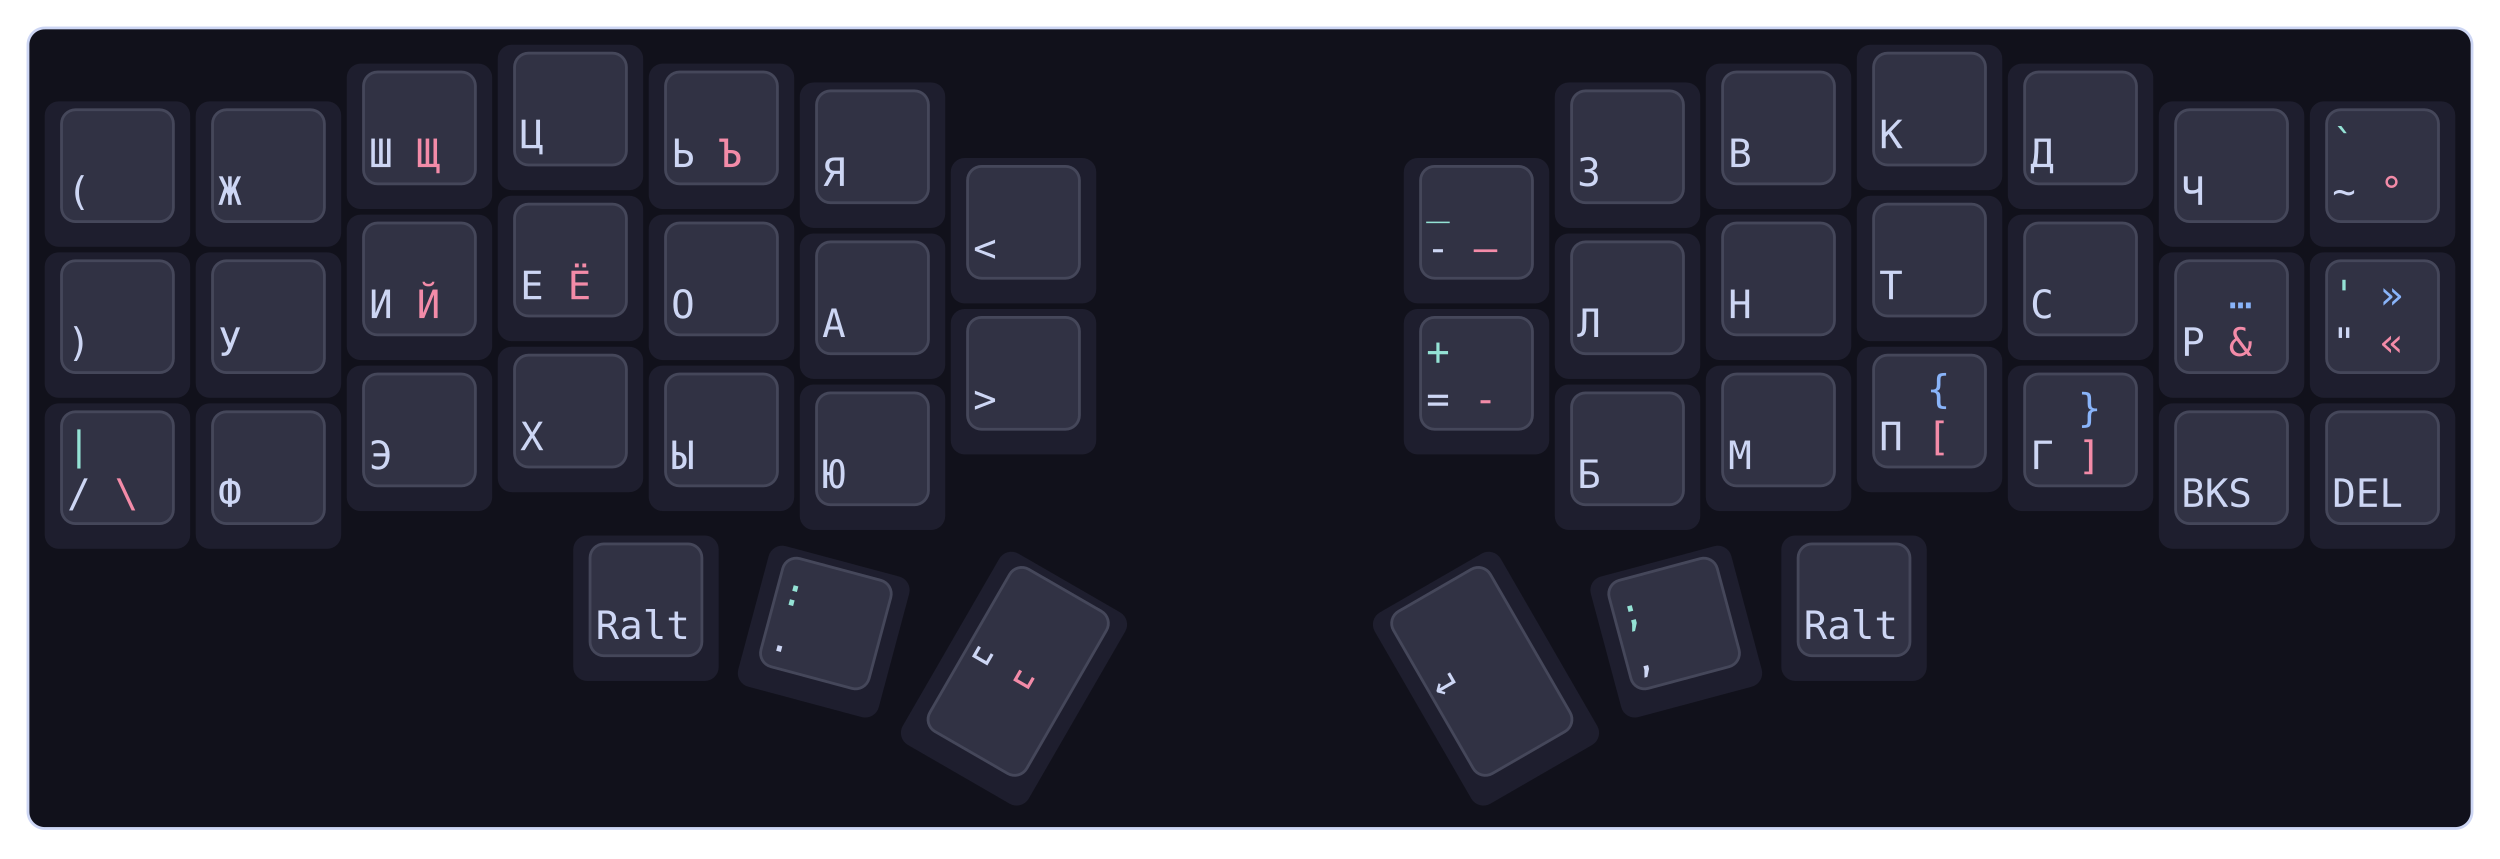
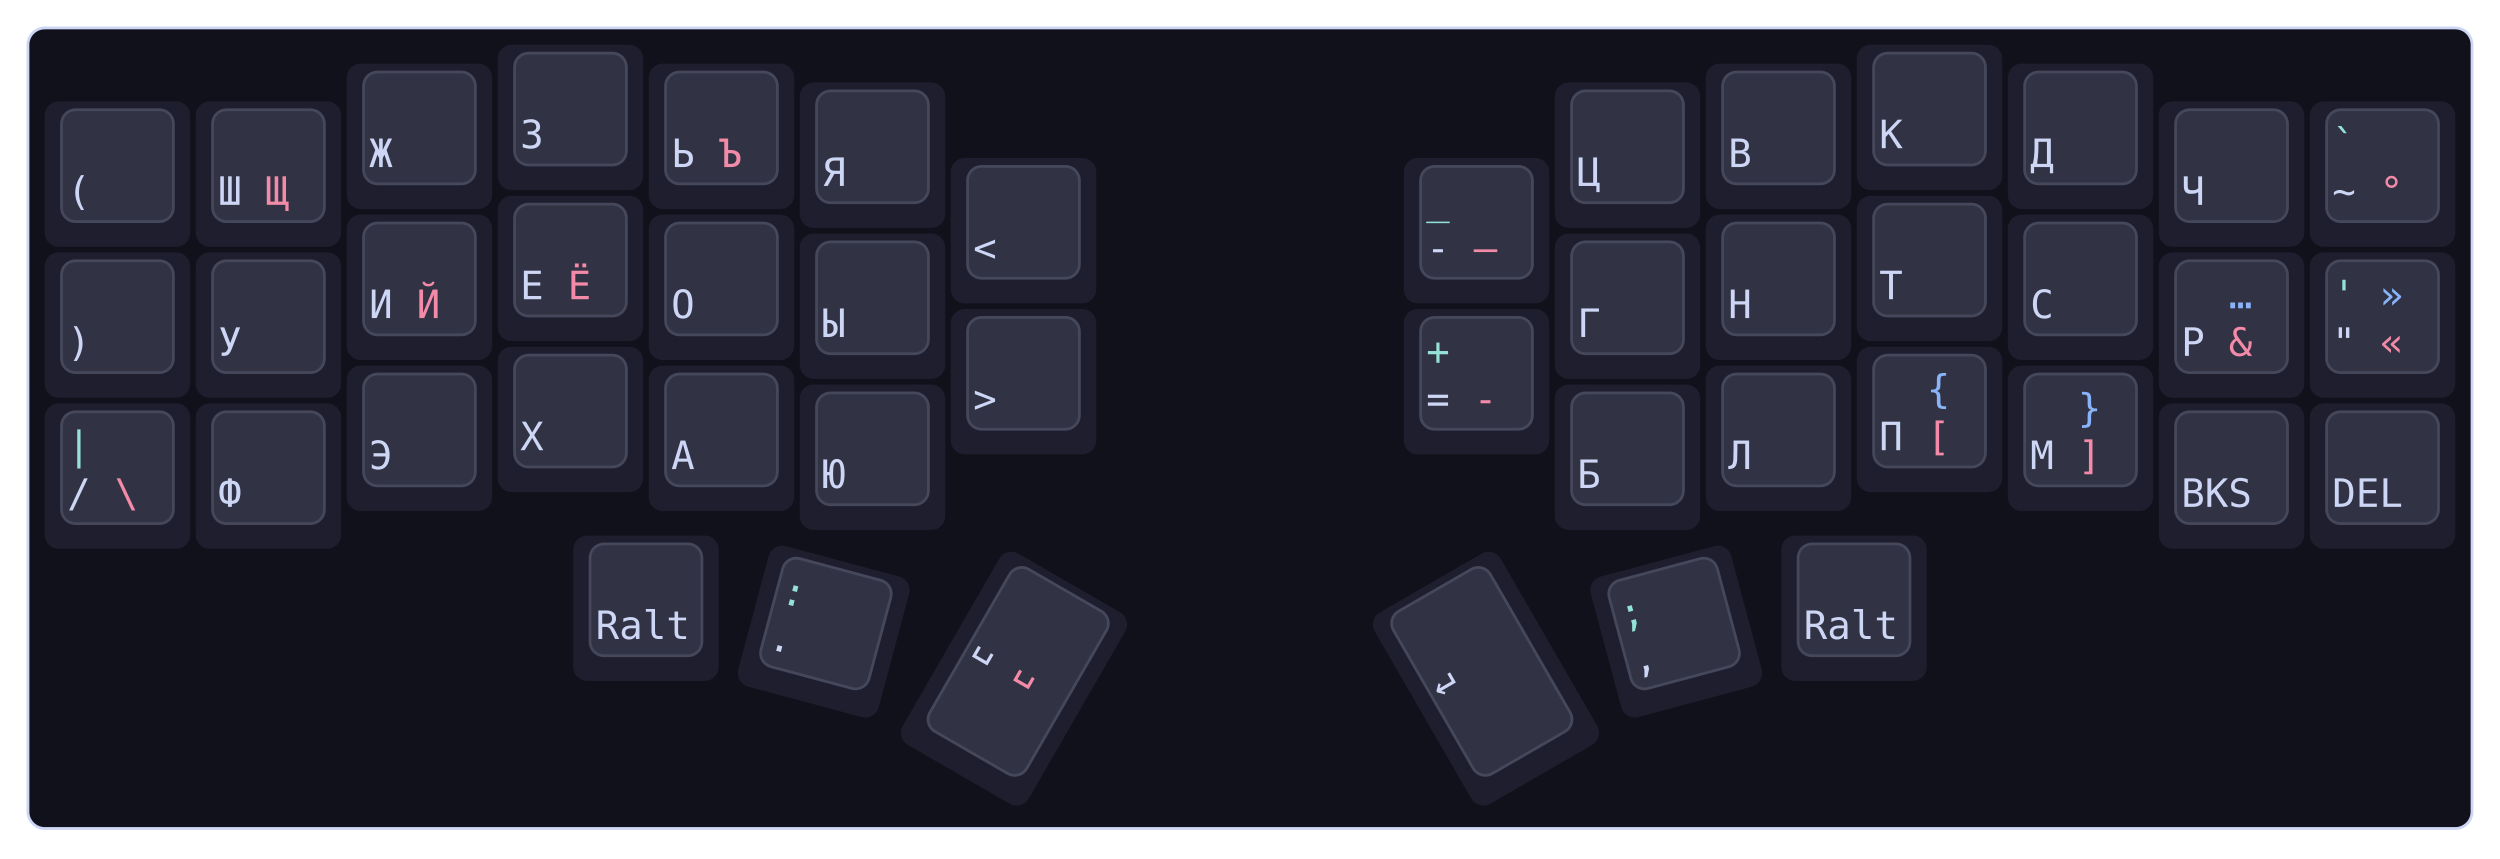
<svg xmlns="http://www.w3.org/2000/svg" width="894px" height="307px" viewBox="0 0 894 307">
  <style type="text/css">
    .keycap .outer { fill: #1e1e2e; }
    .keycap .inner { fill: #313244; stroke: #45475a; }
    .label { font: 14px monospace; }
    .label.level1 { fill: #cdd6f4; }
    .label.level2 { fill: #94e2d5; }
    .label.level3 { fill: #f38ba8; }
    .label.level4 { fill: #89b4fa; }
    .label.small { font-size: 10px; }
  </style>
  <g transform="translate(10,10)">
    <rect width="874" height="286.265" stroke="#cdd6f4" stroke-width="1" fill="#11111b" rx="6" />
    <g transform="translate(5,5)">
      <g class="keycap">
        <rect x="163" y="1" width="52" height="52" rx="5" class="outer" />
        <rect x="169" y="4" width="40" height="40" rx="5" class="inner" />
-         <text x="171.0" y="38.0" class="label level1">Ц</text>
+         <text x="171.0" y="38.0" class="label level1">З</text>
        <text x="171.0" y="21.0" class="label level2" />
        <text x="188.0" y="38.0" class="label level3" />
        <text x="188.0" y="21.0" class="label level4" />
      </g>
      <g class="keycap">
        <rect x="649" y="1" width="52" height="52" rx="5" class="outer" />
        <rect x="655" y="4" width="40" height="40" rx="5" class="inner" />
        <text x="657.0" y="38.0" class="label level1">К</text>
        <text x="657.0" y="21.0" class="label level2" />
        <text x="674.0" y="38.0" class="label level3" />
        <text x="674.0" y="21.0" class="label level4" />
      </g>
      <g class="keycap">
        <rect x="109" y="7.75" width="52" height="52" rx="5" class="outer" />
        <rect x="115" y="10.75" width="40" height="40" rx="5" class="inner" />
-         <text x="117.0" y="44.75" class="label level1">Ш</text>
+         <text x="117.0" y="44.75" class="label level1">Ж</text>
        <text x="117.0" y="27.75" class="label level2" />
-         <text x="134.0" y="44.75" class="label level3">Щ</text>
+         <text x="134.0" y="44.75" class="label level3" />
        <text x="134.0" y="27.75" class="label level4" />
      </g>
      <g class="keycap">
        <rect x="217" y="7.75" width="52" height="52" rx="5" class="outer" />
        <rect x="223" y="10.75" width="40" height="40" rx="5" class="inner" />
        <text x="225.0" y="44.75" class="label level1">Ь</text>
        <text x="225.0" y="27.75" class="label level2" />
        <text x="242.0" y="44.75" class="label level3">Ъ</text>
        <text x="242.0" y="27.75" class="label level4" />
      </g>
      <g class="keycap">
        <rect x="595" y="7.75" width="52" height="52" rx="5" class="outer" />
        <rect x="601" y="10.75" width="40" height="40" rx="5" class="inner" />
        <text x="603.0" y="44.75" class="label level1">В</text>
        <text x="603.0" y="27.75" class="label level2" />
        <text x="620.0" y="44.75" class="label level3" />
        <text x="620.0" y="27.75" class="label level4" />
      </g>
      <g class="keycap">
        <rect x="703" y="7.75" width="52" height="52" rx="5" class="outer" />
        <rect x="709" y="10.75" width="40" height="40" rx="5" class="inner" />
        <text x="711.0" y="44.75" class="label level1">Д</text>
        <text x="711.0" y="27.75" class="label level2" />
        <text x="728.0" y="44.75" class="label level3" />
        <text x="728.0" y="27.75" class="label level4" />
      </g>
      <g class="keycap">
        <rect x="271" y="14.5" width="52" height="52" rx="5" class="outer" />
        <rect x="277" y="17.5" width="40" height="40" rx="5" class="inner" />
        <text x="279.0" y="51.5" class="label level1">Я</text>
        <text x="279.0" y="34.5" class="label level2" />
        <text x="296.0" y="51.5" class="label level3" />
        <text x="296.0" y="34.5" class="label level4" />
      </g>
      <g class="keycap">
        <rect x="541" y="14.5" width="52" height="52" rx="5" class="outer" />
        <rect x="547" y="17.5" width="40" height="40" rx="5" class="inner" />
-         <text x="549.0" y="51.5" class="label level1">З</text>
+         <text x="549.0" y="51.5" class="label level1">Ц</text>
        <text x="549.0" y="34.5" class="label level2" />
        <text x="566.0" y="51.5" class="label level3" />
        <text x="566.0" y="34.5" class="label level4" />
      </g>
      <g class="keycap">
        <rect x="1" y="21.25" width="52" height="52" rx="5" class="outer" />
        <rect x="7" y="24.25" width="40" height="40" rx="5" class="inner" />
        <text x="9.0" y="58.25" class="label level1">(</text>
        <text x="9.0" y="41.25" class="label level2" />
        <text x="26.0" y="58.25" class="label level3" />
        <text x="26.0" y="41.25" class="label level4" />
      </g>
      <g class="keycap">
        <rect x="55" y="21.25" width="52" height="52" rx="5" class="outer" />
        <rect x="61" y="24.25" width="40" height="40" rx="5" class="inner" />
-         <text x="63.0" y="58.25" class="label level1">Ж</text>
+         <text x="63.0" y="58.25" class="label level1">Ш</text>
        <text x="63.0" y="41.25" class="label level2" />
-         <text x="80.0" y="58.25" class="label level3" />
+         <text x="80.0" y="58.25" class="label level3">Щ</text>
        <text x="80.0" y="41.25" class="label level4" />
      </g>
      <g class="keycap">
        <rect x="757" y="21.25" width="52" height="52" rx="5" class="outer" />
        <rect x="763" y="24.25" width="40" height="40" rx="5" class="inner" />
        <text x="765.0" y="58.25" class="label level1">Ч</text>
        <text x="765.0" y="41.25" class="label level2" />
        <text x="782.0" y="58.25" class="label level3" />
        <text x="782.0" y="41.25" class="label level4" />
      </g>
      <g class="keycap">
        <rect x="811" y="21.25" width="52" height="52" rx="5" class="outer" />
        <rect x="817" y="24.25" width="40" height="40" rx="5" class="inner" />
        <text x="819.0" y="58.25" class="label level1">~</text>
        <text x="819.0" y="41.25" class="label level2">`</text>
        <text x="836.0" y="58.25" class="label level3">°</text>
        <text x="836.0" y="41.25" class="label level4" />
      </g>
      <g class="keycap">
        <rect x="325" y="41.5" width="52" height="52" rx="5" class="outer" />
        <rect x="331" y="44.5" width="40" height="40" rx="5" class="inner" />
        <text x="333.0" y="78.5" class="label level1">&lt;</text>
        <text x="333.0" y="61.5" class="label level2" />
        <text x="350.0" y="78.5" class="label level3" />
        <text x="350.0" y="61.5" class="label level4" />
      </g>
      <g class="keycap">
        <rect x="487" y="41.5" width="52" height="52" rx="5" class="outer" />
        <rect x="493" y="44.5" width="40" height="40" rx="5" class="inner" />
        <text x="495.0" y="78.5" class="label level1">-</text>
        <text x="495.0" y="61.5" class="label level2">_</text>
        <text x="512.0" y="78.5" class="label level3">—</text>
        <text x="512.0" y="61.5" class="label level4" />
      </g>
      <g class="keycap">
        <rect x="163" y="55" width="52" height="52" rx="5" class="outer" />
        <rect x="169" y="58" width="40" height="40" rx="5" class="inner" />
        <text x="171.0" y="92.0" class="label level1">Е</text>
        <text x="171.0" y="75.0" class="label level2" />
        <text x="188.0" y="92.0" class="label level3">Ё</text>
        <text x="188.0" y="75.0" class="label level4" />
      </g>
      <g class="keycap">
        <rect x="649" y="55" width="52" height="52" rx="5" class="outer" />
        <rect x="655" y="58" width="40" height="40" rx="5" class="inner" />
        <text x="657.0" y="92.0" class="label level1">Т</text>
        <text x="657.0" y="75.0" class="label level2" />
        <text x="674.0" y="92.0" class="label level3" />
        <text x="674.0" y="75.0" class="label level4" />
      </g>
      <g class="keycap">
        <rect x="109" y="61.75" width="52" height="52" rx="5" class="outer" />
        <rect x="115" y="64.75" width="40" height="40" rx="5" class="inner" />
        <text x="117.0" y="98.75" class="label level1">И</text>
        <text x="117.0" y="81.75" class="label level2" />
        <text x="134.0" y="98.75" class="label level3">Й</text>
        <text x="134.0" y="81.75" class="label level4" />
      </g>
      <g class="keycap">
        <rect x="217" y="61.75" width="52" height="52" rx="5" class="outer" />
        <rect x="223" y="64.75" width="40" height="40" rx="5" class="inner" />
        <text x="225.0" y="98.75" class="label level1">О</text>
        <text x="225.0" y="81.75" class="label level2" />
        <text x="242.0" y="98.75" class="label level3" />
        <text x="242.0" y="81.75" class="label level4" />
      </g>
      <g class="keycap">
        <rect x="595" y="61.75" width="52" height="52" rx="5" class="outer" />
        <rect x="601" y="64.75" width="40" height="40" rx="5" class="inner" />
        <text x="603.0" y="98.75" class="label level1">Н</text>
        <text x="603.0" y="81.75" class="label level2" />
        <text x="620.0" y="98.75" class="label level3" />
        <text x="620.0" y="81.75" class="label level4" />
      </g>
      <g class="keycap">
        <rect x="703" y="61.75" width="52" height="52" rx="5" class="outer" />
        <rect x="709" y="64.75" width="40" height="40" rx="5" class="inner" />
        <text x="711.0" y="98.75" class="label level1">С</text>
        <text x="711.0" y="81.75" class="label level2" />
        <text x="728.0" y="98.75" class="label level3" />
        <text x="728.0" y="81.75" class="label level4" />
      </g>
      <g class="keycap">
        <rect x="271" y="68.5" width="52" height="52" rx="5" class="outer" />
        <rect x="277" y="71.5" width="40" height="40" rx="5" class="inner" />
-         <text x="279.0" y="105.5" class="label level1">А</text>
+         <text x="279.0" y="105.5" class="label level1">Ы</text>
        <text x="279.0" y="88.5" class="label level2" />
        <text x="296.0" y="105.5" class="label level3" />
        <text x="296.0" y="88.5" class="label level4" />
      </g>
      <g class="keycap">
        <rect x="541" y="68.5" width="52" height="52" rx="5" class="outer" />
        <rect x="547" y="71.5" width="40" height="40" rx="5" class="inner" />
-         <text x="549.0" y="105.5" class="label level1">Л</text>
+         <text x="549.0" y="105.5" class="label level1">Г</text>
        <text x="549.0" y="88.5" class="label level2" />
        <text x="566.0" y="105.5" class="label level3" />
        <text x="566.0" y="88.5" class="label level4" />
      </g>
      <g class="keycap">
        <rect x="1" y="75.25" width="52" height="52" rx="5" class="outer" />
        <rect x="7" y="78.25" width="40" height="40" rx="5" class="inner" />
        <text x="9.0" y="112.25" class="label level1">)</text>
        <text x="9.0" y="95.25" class="label level2" />
        <text x="26.0" y="112.25" class="label level3" />
        <text x="26.0" y="95.25" class="label level4" />
      </g>
      <g class="keycap">
        <rect x="55" y="75.25" width="52" height="52" rx="5" class="outer" />
        <rect x="61" y="78.25" width="40" height="40" rx="5" class="inner" />
        <text x="63.0" y="112.25" class="label level1">У</text>
        <text x="63.0" y="95.25" class="label level2" />
        <text x="80.0" y="112.25" class="label level3" />
        <text x="80.0" y="95.25" class="label level4" />
      </g>
      <g class="keycap">
        <rect x="757" y="75.25" width="52" height="52" rx="5" class="outer" />
        <rect x="763" y="78.25" width="40" height="40" rx="5" class="inner" />
        <text x="765.0" y="112.25" class="label level1">Р</text>
        <text x="765.0" y="95.25" class="label level2" />
        <text x="782.0" y="112.25" class="label level3">&amp;</text>
        <text x="782.0" y="95.25" class="label level4">…</text>
      </g>
      <g class="keycap">
        <rect x="811" y="75.25" width="52" height="52" rx="5" class="outer" />
        <rect x="817" y="78.25" width="40" height="40" rx="5" class="inner" />
        <text x="819.0" y="112.25" class="label level1">"</text>
        <text x="819.0" y="95.25" class="label level2">'</text>
        <text x="836.0" y="112.25" class="label level3">«</text>
        <text x="836.0" y="95.25" class="label level4">»</text>
      </g>
      <g class="keycap">
        <rect x="325" y="95.5" width="52" height="52" rx="5" class="outer" />
        <rect x="331" y="98.5" width="40" height="40" rx="5" class="inner" />
        <text x="333.0" y="132.5" class="label level1">&gt;</text>
        <text x="333.0" y="115.5" class="label level2" />
        <text x="350.0" y="132.5" class="label level3" />
        <text x="350.0" y="115.5" class="label level4" />
      </g>
      <g class="keycap">
        <rect x="487" y="95.5" width="52" height="52" rx="5" class="outer" />
        <rect x="493" y="98.5" width="40" height="40" rx="5" class="inner" />
        <text x="495.0" y="132.5" class="label level1">=</text>
        <text x="495.0" y="115.5" class="label level2">+</text>
        <text x="512.0" y="132.5" class="label level3">‐</text>
        <text x="512.0" y="115.5" class="label level4" />
      </g>
      <g class="keycap">
        <rect x="163" y="109" width="52" height="52" rx="5" class="outer" />
        <rect x="169" y="112" width="40" height="40" rx="5" class="inner" />
        <text x="171.0" y="146.0" class="label level1">Х</text>
        <text x="171.0" y="129.0" class="label level2" />
        <text x="188.0" y="146.0" class="label level3" />
        <text x="188.0" y="129.0" class="label level4" />
      </g>
      <g class="keycap">
        <rect x="649" y="109" width="52" height="52" rx="5" class="outer" />
        <rect x="655" y="112" width="40" height="40" rx="5" class="inner" />
        <text x="657.0" y="146.0" class="label level1">П</text>
        <text x="657.0" y="129.0" class="label level2" />
        <text x="674.0" y="146.0" class="label level3">[</text>
        <text x="674.0" y="129.0" class="label level4">{</text>
      </g>
      <g class="keycap">
        <rect x="109" y="115.75" width="52" height="52" rx="5" class="outer" />
        <rect x="115" y="118.75" width="40" height="40" rx="5" class="inner" />
        <text x="117.0" y="152.75" class="label level1">Э</text>
        <text x="117.0" y="135.75" class="label level2" />
        <text x="134.0" y="152.75" class="label level3" />
        <text x="134.0" y="135.75" class="label level4" />
      </g>
      <g class="keycap">
        <rect x="217" y="115.75" width="52" height="52" rx="5" class="outer" />
        <rect x="223" y="118.75" width="40" height="40" rx="5" class="inner" />
-         <text x="225.0" y="152.75" class="label level1">Ы</text>
+         <text x="225.0" y="152.75" class="label level1">А</text>
        <text x="225.0" y="135.75" class="label level2" />
        <text x="242.0" y="152.75" class="label level3" />
        <text x="242.0" y="135.75" class="label level4" />
      </g>
      <g class="keycap">
        <rect x="595" y="115.75" width="52" height="52" rx="5" class="outer" />
        <rect x="601" y="118.75" width="40" height="40" rx="5" class="inner" />
-         <text x="603.0" y="152.75" class="label level1">М</text>
+         <text x="603.0" y="152.75" class="label level1">Л</text>
        <text x="603.0" y="135.75" class="label level2" />
        <text x="620.0" y="152.75" class="label level3" />
        <text x="620.0" y="135.75" class="label level4" />
      </g>
      <g class="keycap">
        <rect x="703" y="115.75" width="52" height="52" rx="5" class="outer" />
        <rect x="709" y="118.75" width="40" height="40" rx="5" class="inner" />
-         <text x="711.0" y="152.75" class="label level1">Г</text>
+         <text x="711.0" y="152.75" class="label level1">М</text>
        <text x="711.0" y="135.75" class="label level2" />
        <text x="728.0" y="152.75" class="label level3">]</text>
        <text x="728.0" y="135.75" class="label level4">}</text>
      </g>
      <g class="keycap">
        <rect x="271" y="122.5" width="52" height="52" rx="5" class="outer" />
        <rect x="277" y="125.5" width="40" height="40" rx="5" class="inner" />
        <text x="279.0" y="159.5" class="label level1">Ю</text>
        <text x="279.0" y="142.5" class="label level2" />
        <text x="296.0" y="159.5" class="label level3" />
        <text x="296.0" y="142.5" class="label level4" />
      </g>
      <g class="keycap">
        <rect x="541" y="122.5" width="52" height="52" rx="5" class="outer" />
        <rect x="547" y="125.5" width="40" height="40" rx="5" class="inner" />
        <text x="549.0" y="159.5" class="label level1">Б</text>
        <text x="549.0" y="142.5" class="label level2" />
        <text x="566.0" y="159.5" class="label level3" />
        <text x="566.0" y="142.5" class="label level4" />
      </g>
      <g class="keycap">
        <rect x="1" y="129.25" width="52" height="52" rx="5" class="outer" />
        <rect x="7" y="132.25" width="40" height="40" rx="5" class="inner" />
        <text x="9.0" y="166.25" class="label level1">/</text>
        <text x="9.0" y="149.25" class="label level2">|</text>
        <text x="26.0" y="166.25" class="label level3">\</text>
        <text x="26.0" y="149.25" class="label level4" />
      </g>
      <g class="keycap">
        <rect x="55" y="129.25" width="52" height="52" rx="5" class="outer" />
        <rect x="61" y="132.25" width="40" height="40" rx="5" class="inner" />
        <text x="63.0" y="166.25" class="label level1">Ф</text>
        <text x="63.0" y="149.25" class="label level2" />
        <text x="80.0" y="166.25" class="label level3" />
        <text x="80.0" y="149.25" class="label level4" />
      </g>
      <g class="keycap">
        <rect x="757" y="129.25" width="52" height="52" rx="5" class="outer" />
        <rect x="763" y="132.25" width="40" height="40" rx="5" class="inner" />
        <text x="765.0" y="166.25" class="label level1">BKS</text>
        <text x="765.0" y="149.25" class="label level2" />
        <text x="782.0" y="166.25" class="label level3" />
        <text x="782.0" y="149.25" class="label level4" />
      </g>
      <g class="keycap">
        <rect x="811" y="129.25" width="52" height="52" rx="5" class="outer" />
        <rect x="817" y="132.25" width="40" height="40" rx="5" class="inner" />
        <text x="819.0" y="166.25" class="label level1">DEL</text>
        <text x="819.0" y="149.25" class="label level2" />
        <text x="836.0" y="166.25" class="label level3" />
        <text x="836.0" y="149.25" class="label level4" />
      </g>
      <g class="keycap">
        <rect x="190" y="176.5" width="52" height="52" rx="5" class="outer" />
        <rect x="196" y="179.5" width="40" height="40" rx="5" class="inner" />
        <text x="198.0" y="213.5" class="label level1">Ralt</text>
        <text x="198.0" y="196.5" class="label level2" />
        <text x="215.0" y="213.5" class="label level3" />
        <text x="215.0" y="196.5" class="label level4" />
      </g>
      <g class="keycap">
        <rect x="622" y="176.5" width="52" height="52" rx="5" class="outer" />
        <rect x="628" y="179.5" width="40" height="40" rx="5" class="inner" />
        <text x="630.0" y="213.5" class="label level1">Ralt</text>
        <text x="630.0" y="196.5" class="label level2" />
        <text x="647.0" y="213.5" class="label level3" />
        <text x="647.0" y="196.5" class="label level4" />
      </g>
      <g class="keycap" transform="rotate(15 243 243)">
        <rect x="244" y="176.5" width="52" height="52" rx="5" class="outer" />
        <rect x="250" y="179.5" width="40" height="40" rx="5" class="inner" />
        <text x="252.0" y="213.5" class="label level1">.</text>
        <text x="252.0" y="196.5" class="label level2">:</text>
        <text x="269.0" y="213.5" class="label level3" />
        <text x="269.0" y="196.5" class="label level4" />
      </g>
      <g class="keycap" transform="rotate(30 27 27)">
        <rect x="379" y="1" width="52" height="79" rx="5" class="outer" />
        <rect x="385" y="4" width="40" height="67" rx="5" class="inner" />
        <text x="387.0" y="38.0" class="label level1">␣</text>
        <text x="387.0" y="21.0" class="label level2" />
        <text x="404.0" y="38.0" class="label level3">␣</text>
        <text x="404.0" y="21.0" class="label level4" />
      </g>
      <g class="keycap" transform="rotate(-30 837 27)">
        <rect x="433" y="1" width="52" height="79" rx="5" class="outer" />
        <rect x="439" y="4" width="40" height="67" rx="5" class="inner" />
        <text x="441.0" y="38.0" class="label level1">↵</text>
        <text x="441.0" y="21.0" class="label level2" />
        <text x="458.0" y="38.0" class="label level3" />
        <text x="458.0" y="21.0" class="label level4" />
      </g>
      <g class="keycap" transform="rotate(-15 621 243)">
        <rect x="568" y="176.5" width="52" height="52" rx="5" class="outer" />
        <rect x="574" y="179.5" width="40" height="40" rx="5" class="inner" />
        <text x="576.0" y="213.5" class="label level1">,</text>
        <text x="576.0" y="196.5" class="label level2">;</text>
        <text x="593.0" y="213.5" class="label level3" />
        <text x="593.0" y="196.5" class="label level4" />
      </g>
    </g>
  </g>
</svg>
